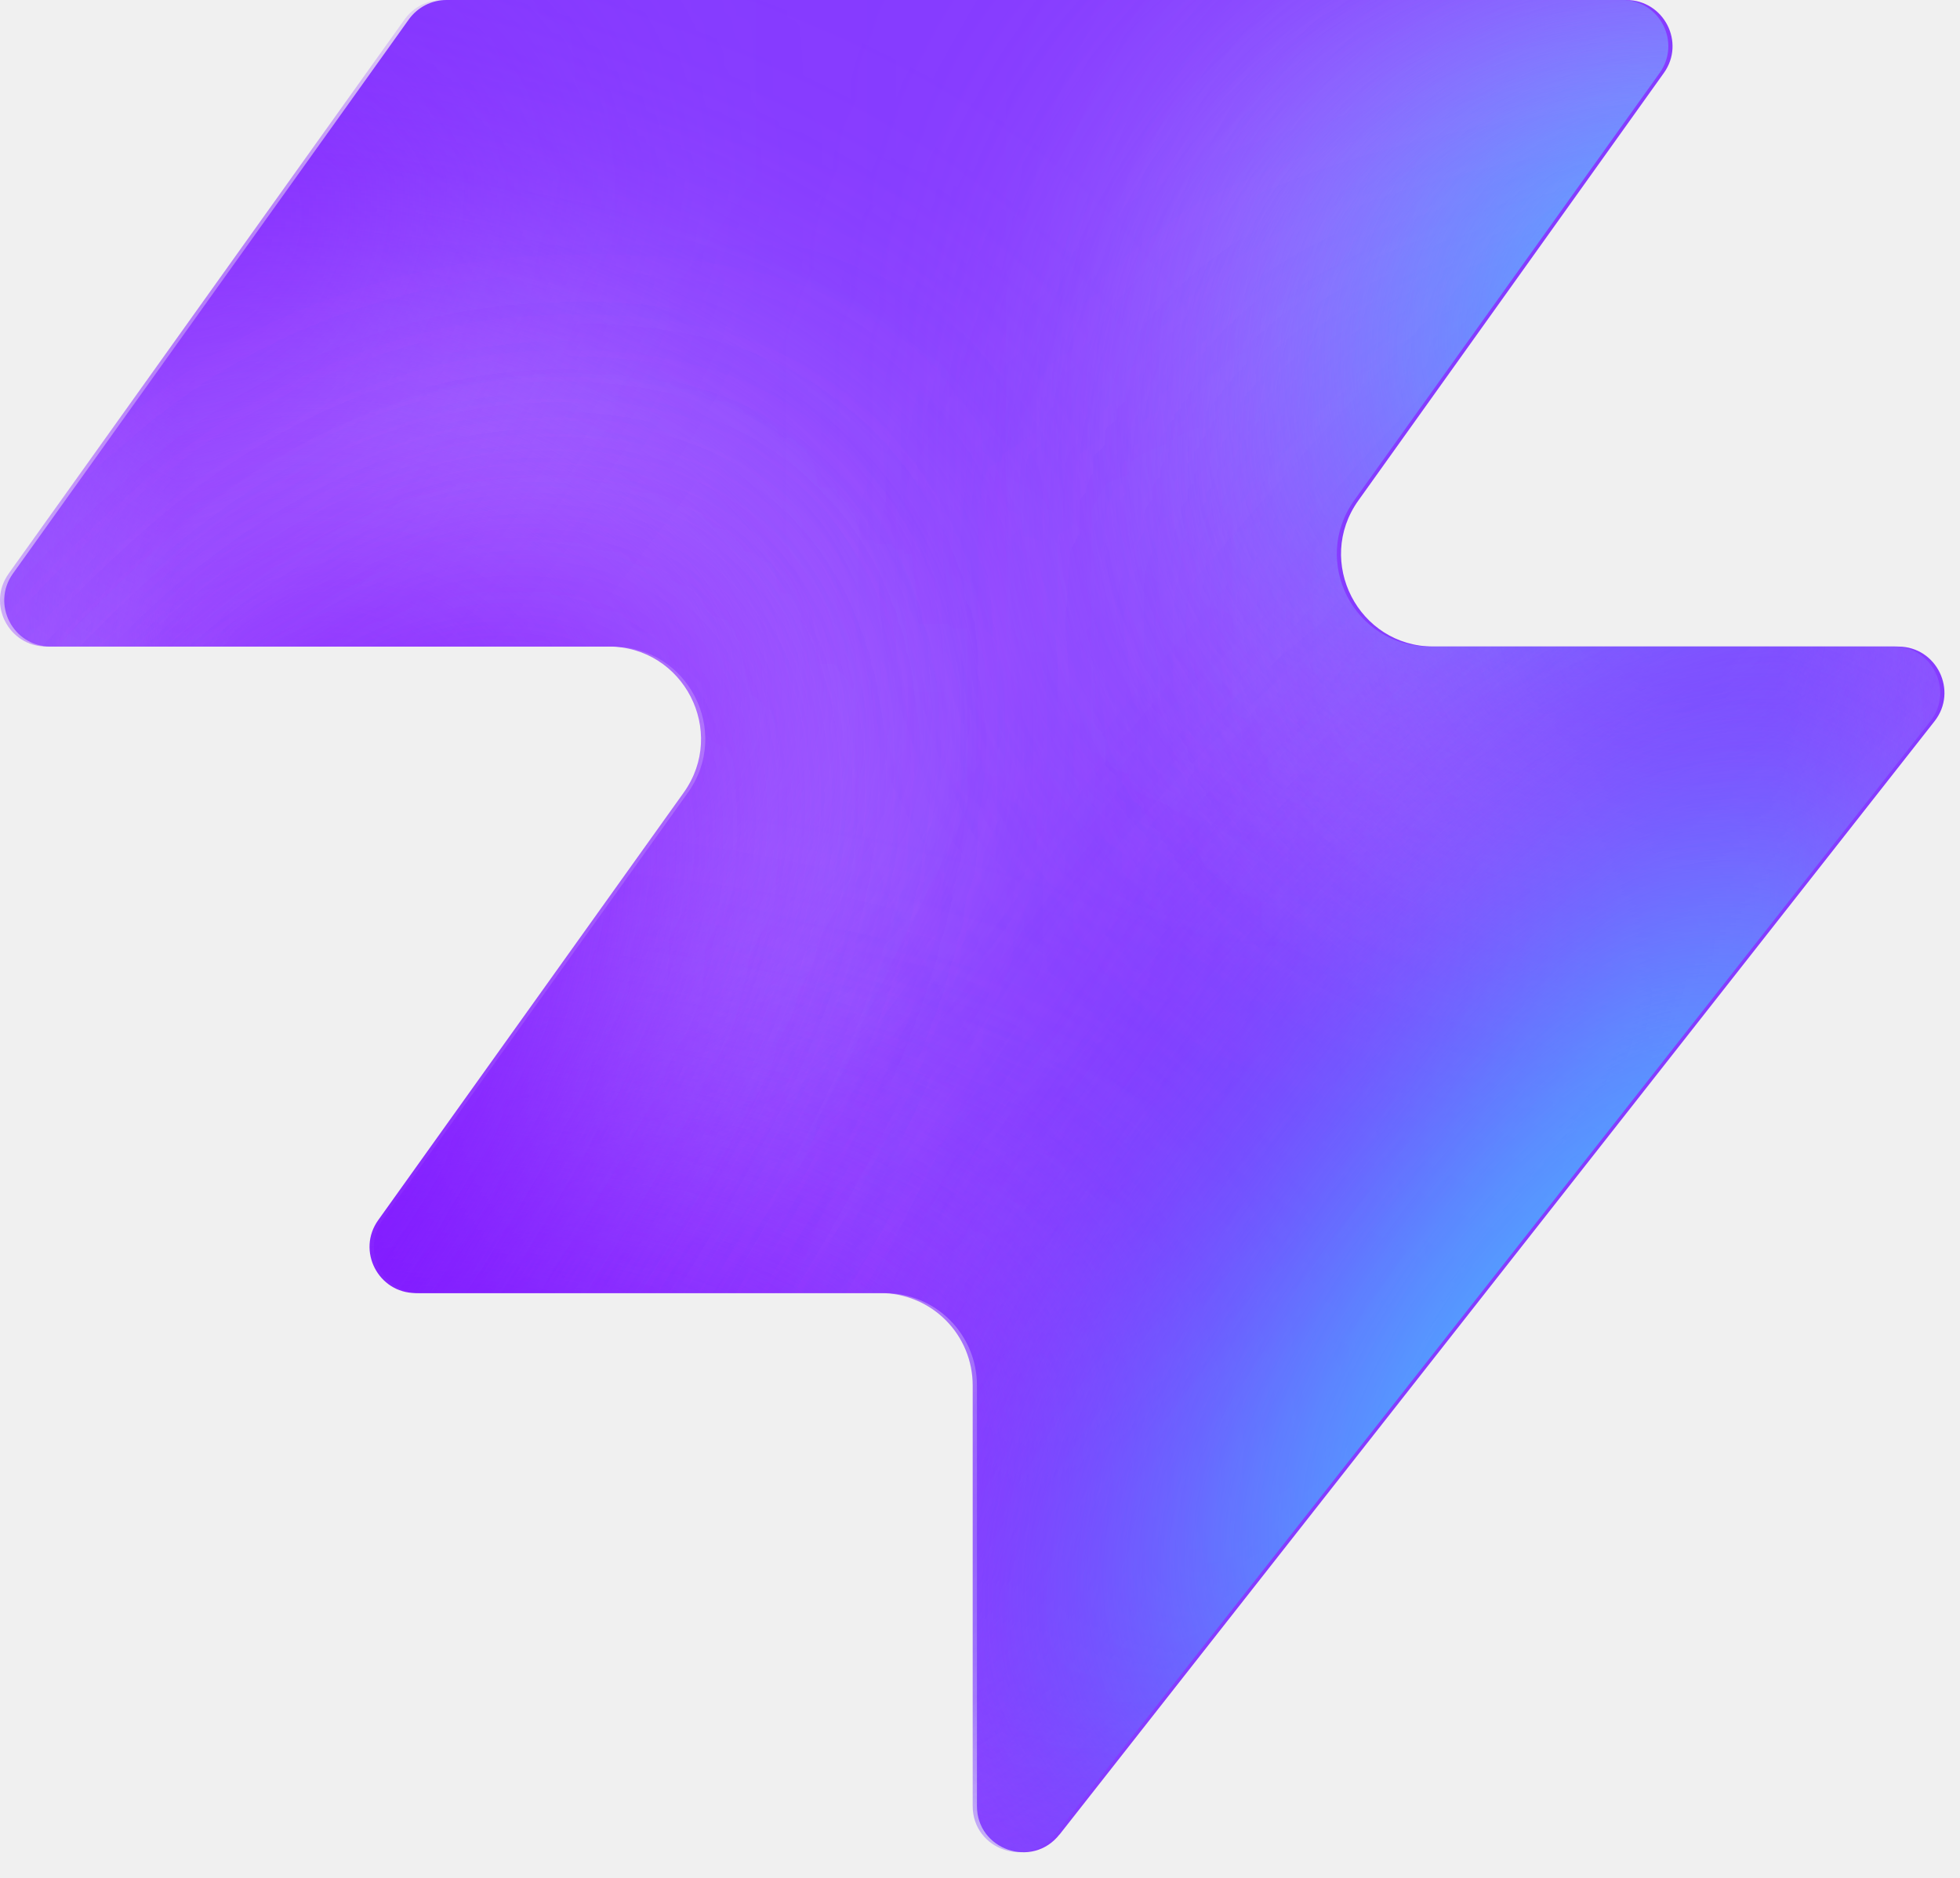
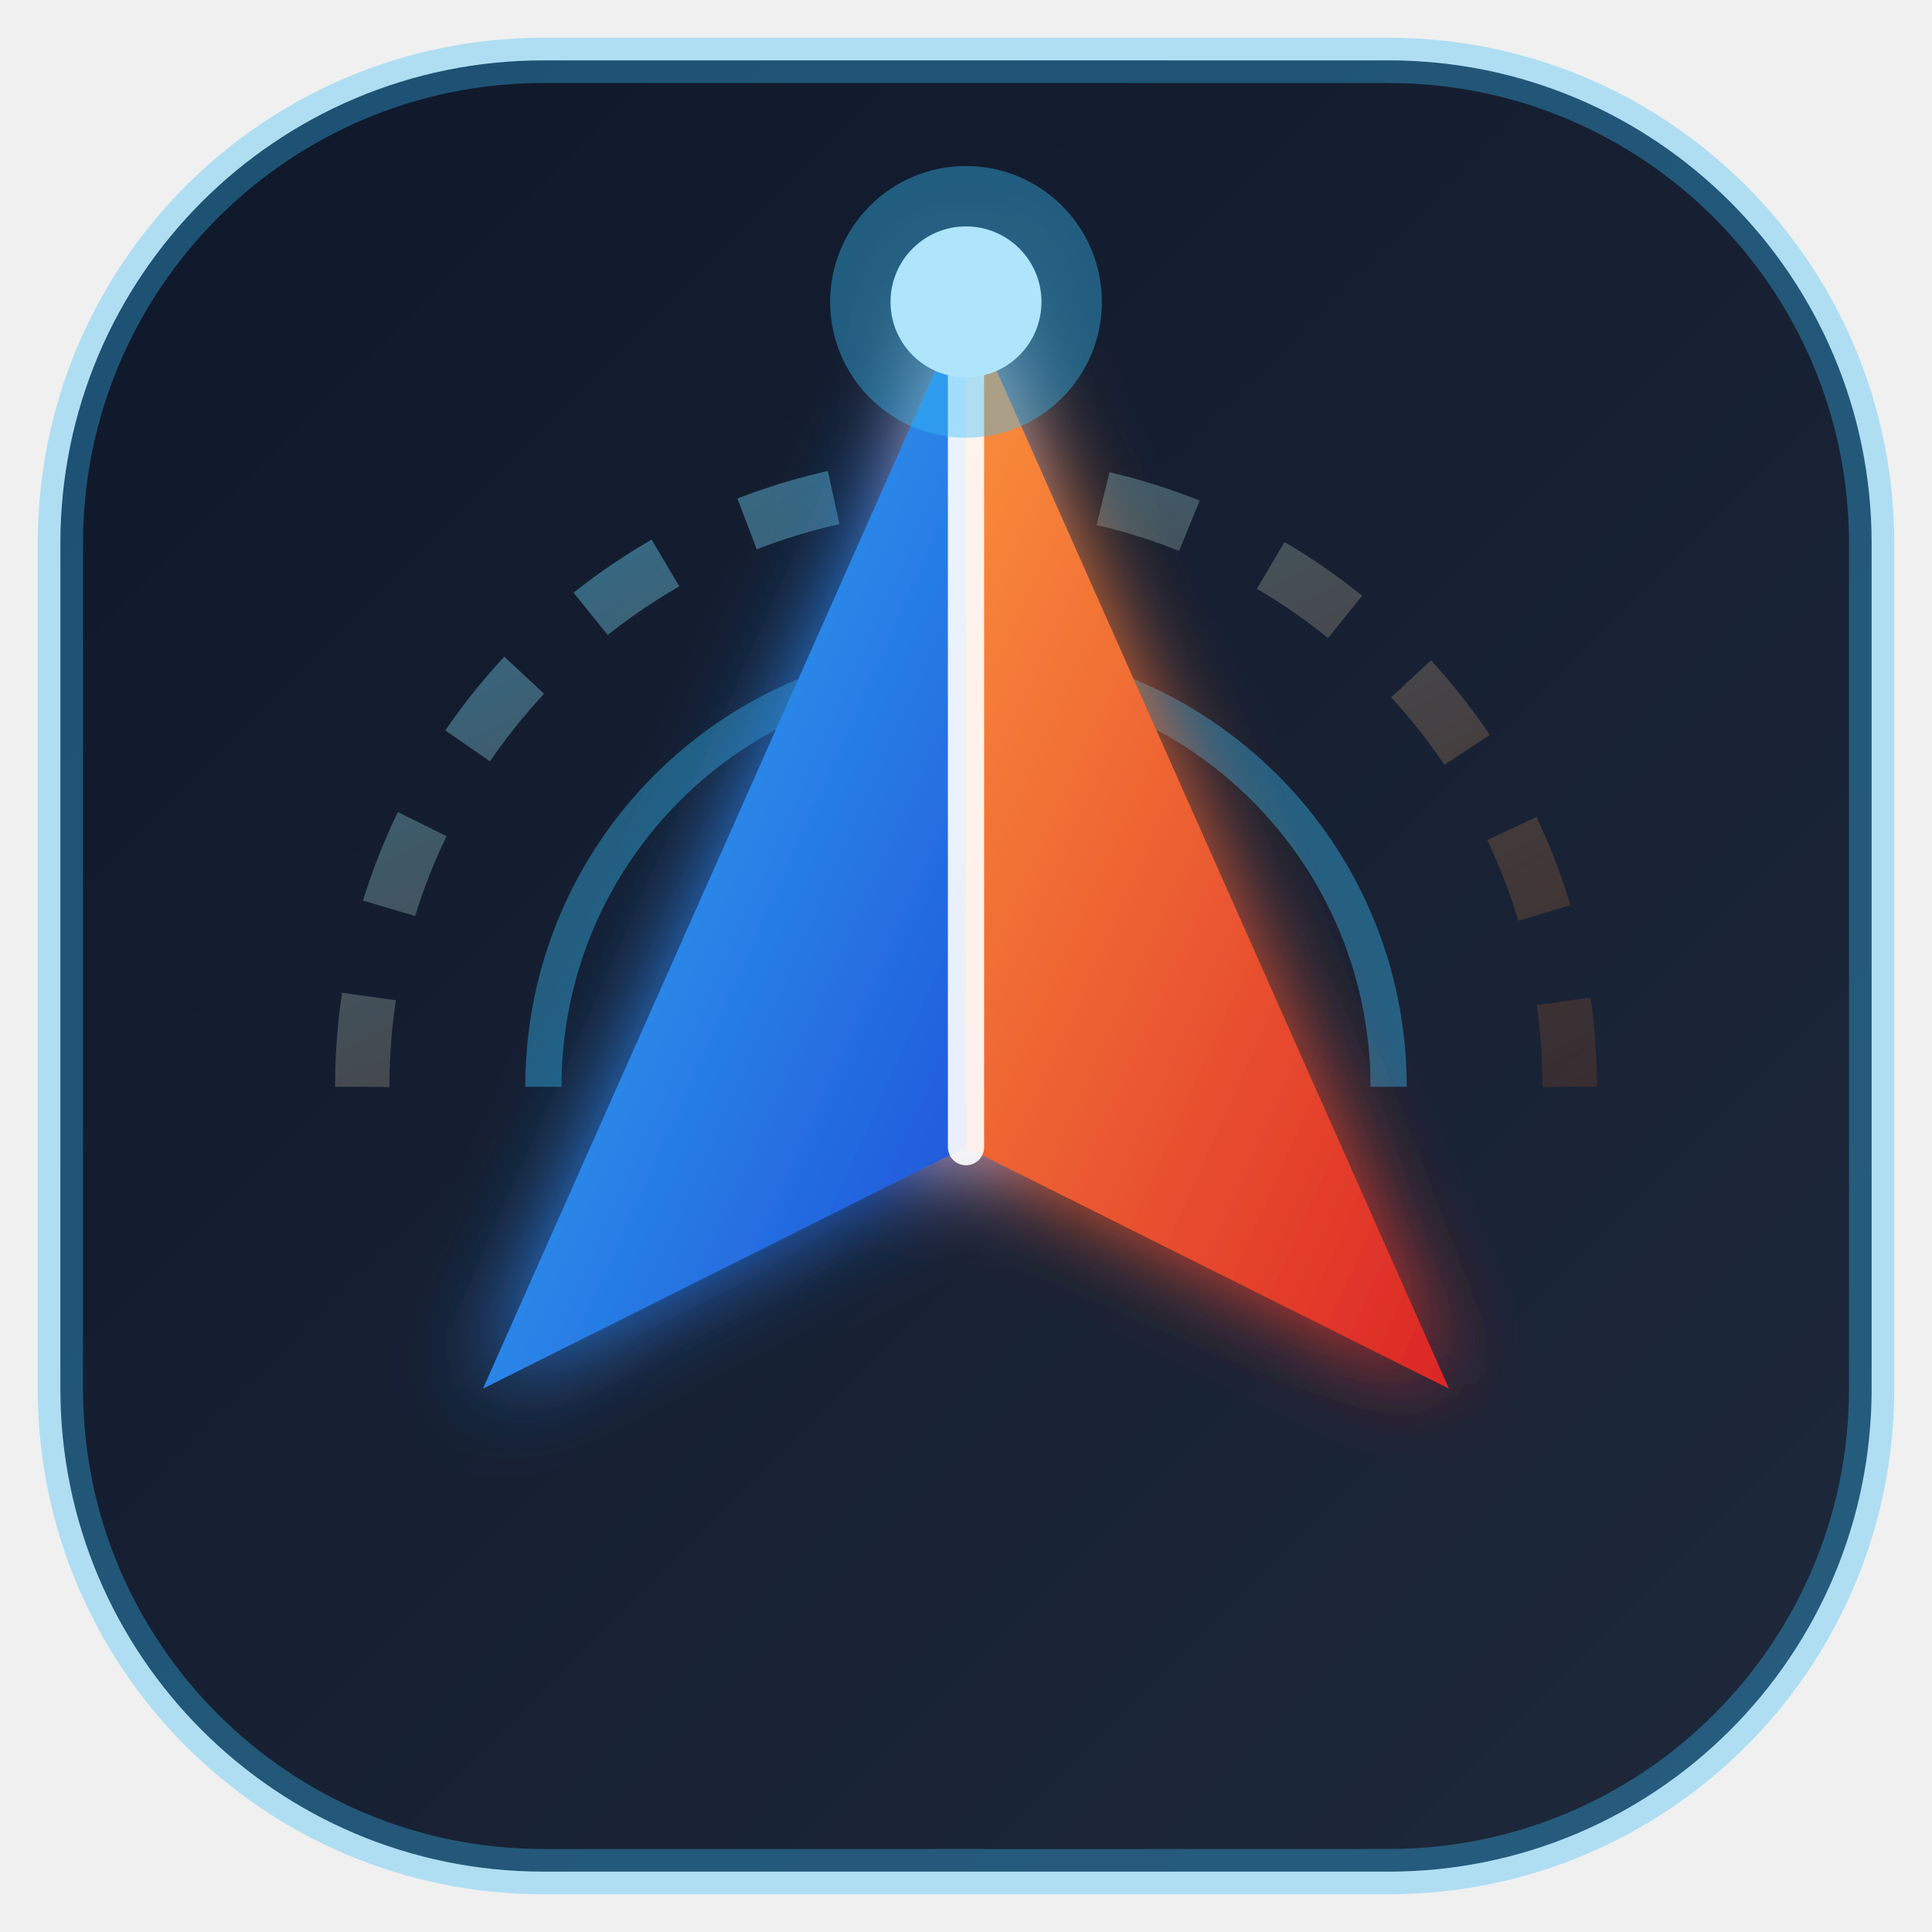
- <svg xmlns="http://www.w3.org/2000/svg" width="48" height="46" fill="none" viewBox="0 0 48 46">
-   <path fill="#863bff" d="M25.946 44.938c-.664.845-2.021.375-2.021-.698V33.937a2.26 2.26 0 0 0-2.262-2.262H10.287c-.92 0-1.456-1.04-.92-1.788l7.48-10.471c1.07-1.497 0-3.578-1.842-3.578H1.237c-.92 0-1.456-1.04-.92-1.788L10.013.474c.214-.297.556-.474.92-.474h28.894c.92 0 1.456 1.04.92 1.788l-7.48 10.471c-1.07 1.498 0 3.579 1.842 3.579h11.377c.943 0 1.473 1.088.89 1.83L25.947 44.94z" style="fill:#863bff;fill:color(display-p3 .525 .23 1);fill-opacity:1" />
-   <mask id="a" width="48" height="46" x="0" y="0" maskUnits="userSpaceOnUse" style="mask-type:alpha">
-     <path fill="#000" d="M25.842 44.938c-.664.844-2.021.375-2.021-.698V33.937a2.26 2.26 0 0 0-2.262-2.262H10.183c-.92 0-1.456-1.04-.92-1.788l7.48-10.471c1.07-1.498 0-3.579-1.842-3.579H1.133c-.92 0-1.456-1.04-.92-1.787L9.91.473c.214-.297.556-.474.92-.474h28.894c.92 0 1.456 1.04.92 1.788l-7.48 10.471c-1.07 1.498 0 3.578 1.842 3.578h11.377c.943 0 1.473 1.088.89 1.832L25.843 44.94z" style="fill:#000;fill-opacity:1" />
-   </mask>
-   <g mask="url(#a)">
-     <g filter="url(#b)">
-       <ellipse cx="5.508" cy="14.704" fill="#ede6ff" rx="5.508" ry="14.704" style="fill:#ede6ff;fill:color(display-p3 .927 .903 1);fill-opacity:1" transform="matrix(.00324 1 1 -.00324 -4.47 31.516)" />
-     </g>
-     <g filter="url(#c)">
-       <ellipse cx="10.399" cy="29.851" fill="#ede6ff" rx="10.399" ry="29.851" style="fill:#ede6ff;fill:color(display-p3 .927 .903 1);fill-opacity:1" transform="matrix(.00324 1 1 -.00324 -39.328 7.883)" />
-     </g>
-     <g filter="url(#d)">
-       <ellipse cx="5.508" cy="30.487" fill="#7e14ff" rx="5.508" ry="30.487" style="fill:#7e14ff;fill:color(display-p3 .492 .077 1);fill-opacity:1" transform="rotate(89.814 -25.913 -14.639)scale(1 -1)" />
-     </g>
-     <g filter="url(#e)">
-       <ellipse cx="5.508" cy="30.599" fill="#7e14ff" rx="5.508" ry="30.599" style="fill:#7e14ff;fill:color(display-p3 .492 .077 1);fill-opacity:1" transform="rotate(89.814 -32.644 -3.334)scale(1 -1)" />
-     </g>
-     <g filter="url(#f)">
-       <ellipse cx="5.508" cy="30.599" fill="#7e14ff" rx="5.508" ry="30.599" style="fill:#7e14ff;fill:color(display-p3 .492 .077 1);fill-opacity:1" transform="matrix(.00324 1 1 -.00324 -34.34 30.47)" />
-     </g>
-     <g filter="url(#g)">
-       <ellipse cx="14.072" cy="22.078" fill="#ede6ff" rx="14.072" ry="22.078" style="fill:#ede6ff;fill:color(display-p3 .927 .903 1);fill-opacity:1" transform="rotate(93.35 24.506 48.493)scale(-1 1)" />
-     </g>
-     <g filter="url(#h)">
-       <ellipse cx="3.47" cy="21.501" fill="#7e14ff" rx="3.47" ry="21.501" style="fill:#7e14ff;fill:color(display-p3 .492 .077 1);fill-opacity:1" transform="rotate(89.009 28.708 47.59)scale(-1 1)" />
-     </g>
-     <g filter="url(#i)">
-       <ellipse cx="3.47" cy="21.501" fill="#7e14ff" rx="3.47" ry="21.501" style="fill:#7e14ff;fill:color(display-p3 .492 .077 1);fill-opacity:1" transform="rotate(89.009 28.708 47.59)scale(-1 1)" />
-     </g>
-     <g filter="url(#j)">
-       <ellipse cx=".387" cy="8.972" fill="#7e14ff" rx="4.407" ry="29.108" style="fill:#7e14ff;fill:color(display-p3 .492 .077 1);fill-opacity:1" transform="rotate(39.51 .387 8.972)" />
-     </g>
-     <g filter="url(#k)">
-       <ellipse cx="47.523" cy="-6.092" fill="#7e14ff" rx="4.407" ry="29.108" style="fill:#7e14ff;fill:color(display-p3 .492 .077 1);fill-opacity:1" transform="rotate(37.892 47.523 -6.092)" />
-     </g>
-     <g filter="url(#l)">
-       <ellipse cx="41.412" cy="6.333" fill="#47bfff" rx="5.971" ry="9.665" style="fill:#47bfff;fill:color(display-p3 .28 .748 1);fill-opacity:1" transform="rotate(37.892 41.412 6.333)" />
-     </g>
-     <g filter="url(#m)">
-       <ellipse cx="-1.879" cy="38.332" fill="#7e14ff" rx="4.407" ry="29.108" style="fill:#7e14ff;fill:color(display-p3 .492 .077 1);fill-opacity:1" transform="rotate(37.892 -1.88 38.332)" />
-     </g>
-     <g filter="url(#n)">
-       <ellipse cx="-1.879" cy="38.332" fill="#7e14ff" rx="4.407" ry="29.108" style="fill:#7e14ff;fill:color(display-p3 .492 .077 1);fill-opacity:1" transform="rotate(37.892 -1.88 38.332)" />
-     </g>
-     <g filter="url(#o)">
-       <ellipse cx="35.651" cy="29.907" fill="#7e14ff" rx="4.407" ry="29.108" style="fill:#7e14ff;fill:color(display-p3 .492 .077 1);fill-opacity:1" transform="rotate(37.892 35.651 29.907)" />
-     </g>
-     <g filter="url(#p)">
-       <ellipse cx="38.418" cy="32.4" fill="#47bfff" rx="5.971" ry="15.297" style="fill:#47bfff;fill:color(display-p3 .28 .748 1);fill-opacity:1" transform="rotate(37.892 38.418 32.4)" />
-     </g>
-   </g>
+ <svg xmlns="http://www.w3.org/2000/svg" viewBox="0 0 64 64" width="64" height="64">
  <defs>
-     <filter id="b" width="60.045" height="41.654" x="-19.77" y="16.149" color-interpolation-filters="sRGB" filterUnits="userSpaceOnUse">
-       <feFlood flood-opacity="0" result="BackgroundImageFix" />
-       <feBlend in="SourceGraphic" in2="BackgroundImageFix" result="shape" />
-       <feGaussianBlur result="effect1_foregroundBlur_2002_17158" stdDeviation="7.659" />
-     </filter>
-     <filter id="c" width="90.34" height="51.437" x="-54.613" y="-7.533" color-interpolation-filters="sRGB" filterUnits="userSpaceOnUse">
-       <feFlood flood-opacity="0" result="BackgroundImageFix" />
-       <feBlend in="SourceGraphic" in2="BackgroundImageFix" result="shape" />
-       <feGaussianBlur result="effect1_foregroundBlur_2002_17158" stdDeviation="7.659" />
-     </filter>
-     <filter id="d" width="79.355" height="29.4" x="-49.64" y="2.03" color-interpolation-filters="sRGB" filterUnits="userSpaceOnUse">
-       <feFlood flood-opacity="0" result="BackgroundImageFix" />
-       <feBlend in="SourceGraphic" in2="BackgroundImageFix" result="shape" />
-       <feGaussianBlur result="effect1_foregroundBlur_2002_17158" stdDeviation="4.596" />
-     </filter>
-     <filter id="e" width="79.579" height="29.4" x="-45.045" y="20.029" color-interpolation-filters="sRGB" filterUnits="userSpaceOnUse">
-       <feFlood flood-opacity="0" result="BackgroundImageFix" />
-       <feBlend in="SourceGraphic" in2="BackgroundImageFix" result="shape" />
-       <feGaussianBlur result="effect1_foregroundBlur_2002_17158" stdDeviation="4.596" />
-     </filter>
-     <filter id="f" width="79.579" height="29.4" x="-43.513" y="21.178" color-interpolation-filters="sRGB" filterUnits="userSpaceOnUse">
-       <feFlood flood-opacity="0" result="BackgroundImageFix" />
-       <feBlend in="SourceGraphic" in2="BackgroundImageFix" result="shape" />
-       <feGaussianBlur result="effect1_foregroundBlur_2002_17158" stdDeviation="4.596" />
-     </filter>
-     <filter id="g" width="74.749" height="58.852" x="15.756" y="-17.901" color-interpolation-filters="sRGB" filterUnits="userSpaceOnUse">
-       <feFlood flood-opacity="0" result="BackgroundImageFix" />
-       <feBlend in="SourceGraphic" in2="BackgroundImageFix" result="shape" />
-       <feGaussianBlur result="effect1_foregroundBlur_2002_17158" stdDeviation="7.659" />
-     </filter>
-     <filter id="h" width="61.377" height="25.362" x="23.548" y="2.284" color-interpolation-filters="sRGB" filterUnits="userSpaceOnUse">
-       <feFlood flood-opacity="0" result="BackgroundImageFix" />
-       <feBlend in="SourceGraphic" in2="BackgroundImageFix" result="shape" />
-       <feGaussianBlur result="effect1_foregroundBlur_2002_17158" stdDeviation="4.596" />
-     </filter>
-     <filter id="i" width="61.377" height="25.362" x="23.548" y="2.284" color-interpolation-filters="sRGB" filterUnits="userSpaceOnUse">
-       <feFlood flood-opacity="0" result="BackgroundImageFix" />
-       <feBlend in="SourceGraphic" in2="BackgroundImageFix" result="shape" />
-       <feGaussianBlur result="effect1_foregroundBlur_2002_17158" stdDeviation="4.596" />
-     </filter>
-     <filter id="j" width="56.045" height="63.649" x="-27.636" y="-22.853" color-interpolation-filters="sRGB" filterUnits="userSpaceOnUse">
-       <feFlood flood-opacity="0" result="BackgroundImageFix" />
-       <feBlend in="SourceGraphic" in2="BackgroundImageFix" result="shape" />
-       <feGaussianBlur result="effect1_foregroundBlur_2002_17158" stdDeviation="4.596" />
-     </filter>
-     <filter id="k" width="54.814" height="64.646" x="20.116" y="-38.415" color-interpolation-filters="sRGB" filterUnits="userSpaceOnUse">
-       <feFlood flood-opacity="0" result="BackgroundImageFix" />
-       <feBlend in="SourceGraphic" in2="BackgroundImageFix" result="shape" />
-       <feGaussianBlur result="effect1_foregroundBlur_2002_17158" stdDeviation="4.596" />
-     </filter>
-     <filter id="l" width="33.541" height="35.313" x="24.641" y="-11.323" color-interpolation-filters="sRGB" filterUnits="userSpaceOnUse">
-       <feFlood flood-opacity="0" result="BackgroundImageFix" />
-       <feBlend in="SourceGraphic" in2="BackgroundImageFix" result="shape" />
-       <feGaussianBlur result="effect1_foregroundBlur_2002_17158" stdDeviation="4.596" />
-     </filter>
-     <filter id="m" width="54.814" height="64.646" x="-29.286" y="6.009" color-interpolation-filters="sRGB" filterUnits="userSpaceOnUse">
-       <feFlood flood-opacity="0" result="BackgroundImageFix" />
-       <feBlend in="SourceGraphic" in2="BackgroundImageFix" result="shape" />
-       <feGaussianBlur result="effect1_foregroundBlur_2002_17158" stdDeviation="4.596" />
-     </filter>
-     <filter id="n" width="54.814" height="64.646" x="-29.286" y="6.009" color-interpolation-filters="sRGB" filterUnits="userSpaceOnUse">
-       <feFlood flood-opacity="0" result="BackgroundImageFix" />
-       <feBlend in="SourceGraphic" in2="BackgroundImageFix" result="shape" />
-       <feGaussianBlur result="effect1_foregroundBlur_2002_17158" stdDeviation="4.596" />
-     </filter>
-     <filter id="o" width="54.814" height="64.646" x="8.244" y="-2.416" color-interpolation-filters="sRGB" filterUnits="userSpaceOnUse">
-       <feFlood flood-opacity="0" result="BackgroundImageFix" />
-       <feBlend in="SourceGraphic" in2="BackgroundImageFix" result="shape" />
-       <feGaussianBlur result="effect1_foregroundBlur_2002_17158" stdDeviation="4.596" />
-     </filter>
-     <filter id="p" width="39.409" height="43.623" x="18.713" y="10.588" color-interpolation-filters="sRGB" filterUnits="userSpaceOnUse">
-       <feFlood flood-opacity="0" result="BackgroundImageFix" />
-       <feBlend in="SourceGraphic" in2="BackgroundImageFix" result="shape" />
-       <feGaussianBlur result="effect1_foregroundBlur_2002_17158" stdDeviation="4.596" />
+     <linearGradient id="bgGrad" x1="0%" y1="0%" x2="100%" y2="100%">
+       <stop offset="0%" stop-color="#0f172a" />
+       <stop offset="100%" stop-color="#1e293b" />
+     </linearGradient>
+     <linearGradient id="navBlue" x1="0%" y1="0%" x2="100%" y2="100%">
+       <stop offset="0%" stop-color="#38bdf8" />
+       <stop offset="100%" stop-color="#1d4ed8" />
+     </linearGradient>
+     <linearGradient id="navOrange" x1="0%" y1="0%" x2="100%" y2="100%">
+       <stop offset="0%" stop-color="#fb923c" />
+       <stop offset="100%" stop-color="#dc2626" />
+     </linearGradient>
+     <linearGradient id="pulseGrad" x1="0%" y1="0%" x2="100%" y2="100%">
+       <stop offset="0%" stop-color="#38bdf8" stop-opacity="0.9" />
+       <stop offset="100%" stop-color="#f97316" stop-opacity="0.2" />
+     </linearGradient>
+     <filter id="glow" x="-20%" y="-20%" width="140%" height="140%">
+       <feGaussianBlur stdDeviation="1.5" result="blur" />
+       <feComposite in="SourceGraphic" in2="blur" operator="over" />
    </filter>
  </defs>
+   <rect x="2" y="2" width="60" height="60" rx="16" fill="url(#bgGrad)" stroke="#38bdf8" stroke-opacity="0.35" stroke-width="1.5" />
+   <path d="M 12 36 A 20 20 0 0 1 52 36" fill="none" stroke="url(#pulseGrad)" stroke-width="1.8" stroke-dasharray="3 3" opacity="0.65" />
+   <path d="M 18 36 A 14 14 0 0 1 46 36" fill="none" stroke="#38bdf8" stroke-width="1.2" opacity="0.4" />
+   <g filter="url(#glow)">
+     <polygon points="32,10 16,46 32,38" fill="url(#navBlue)" />
+     <polygon points="32,10 32,38 48,46" fill="url(#navOrange)" />
+     <line x1="32" y1="10" x2="32" y2="38" stroke="#ffffff" stroke-width="1.2" stroke-linecap="round" opacity="0.9" />
+   </g>
+   <circle cx="32" cy="10" r="2.5" fill="#ffffff" />
+   <circle cx="32" cy="10" r="4.5" fill="#38bdf8" opacity="0.4" />
</svg>
